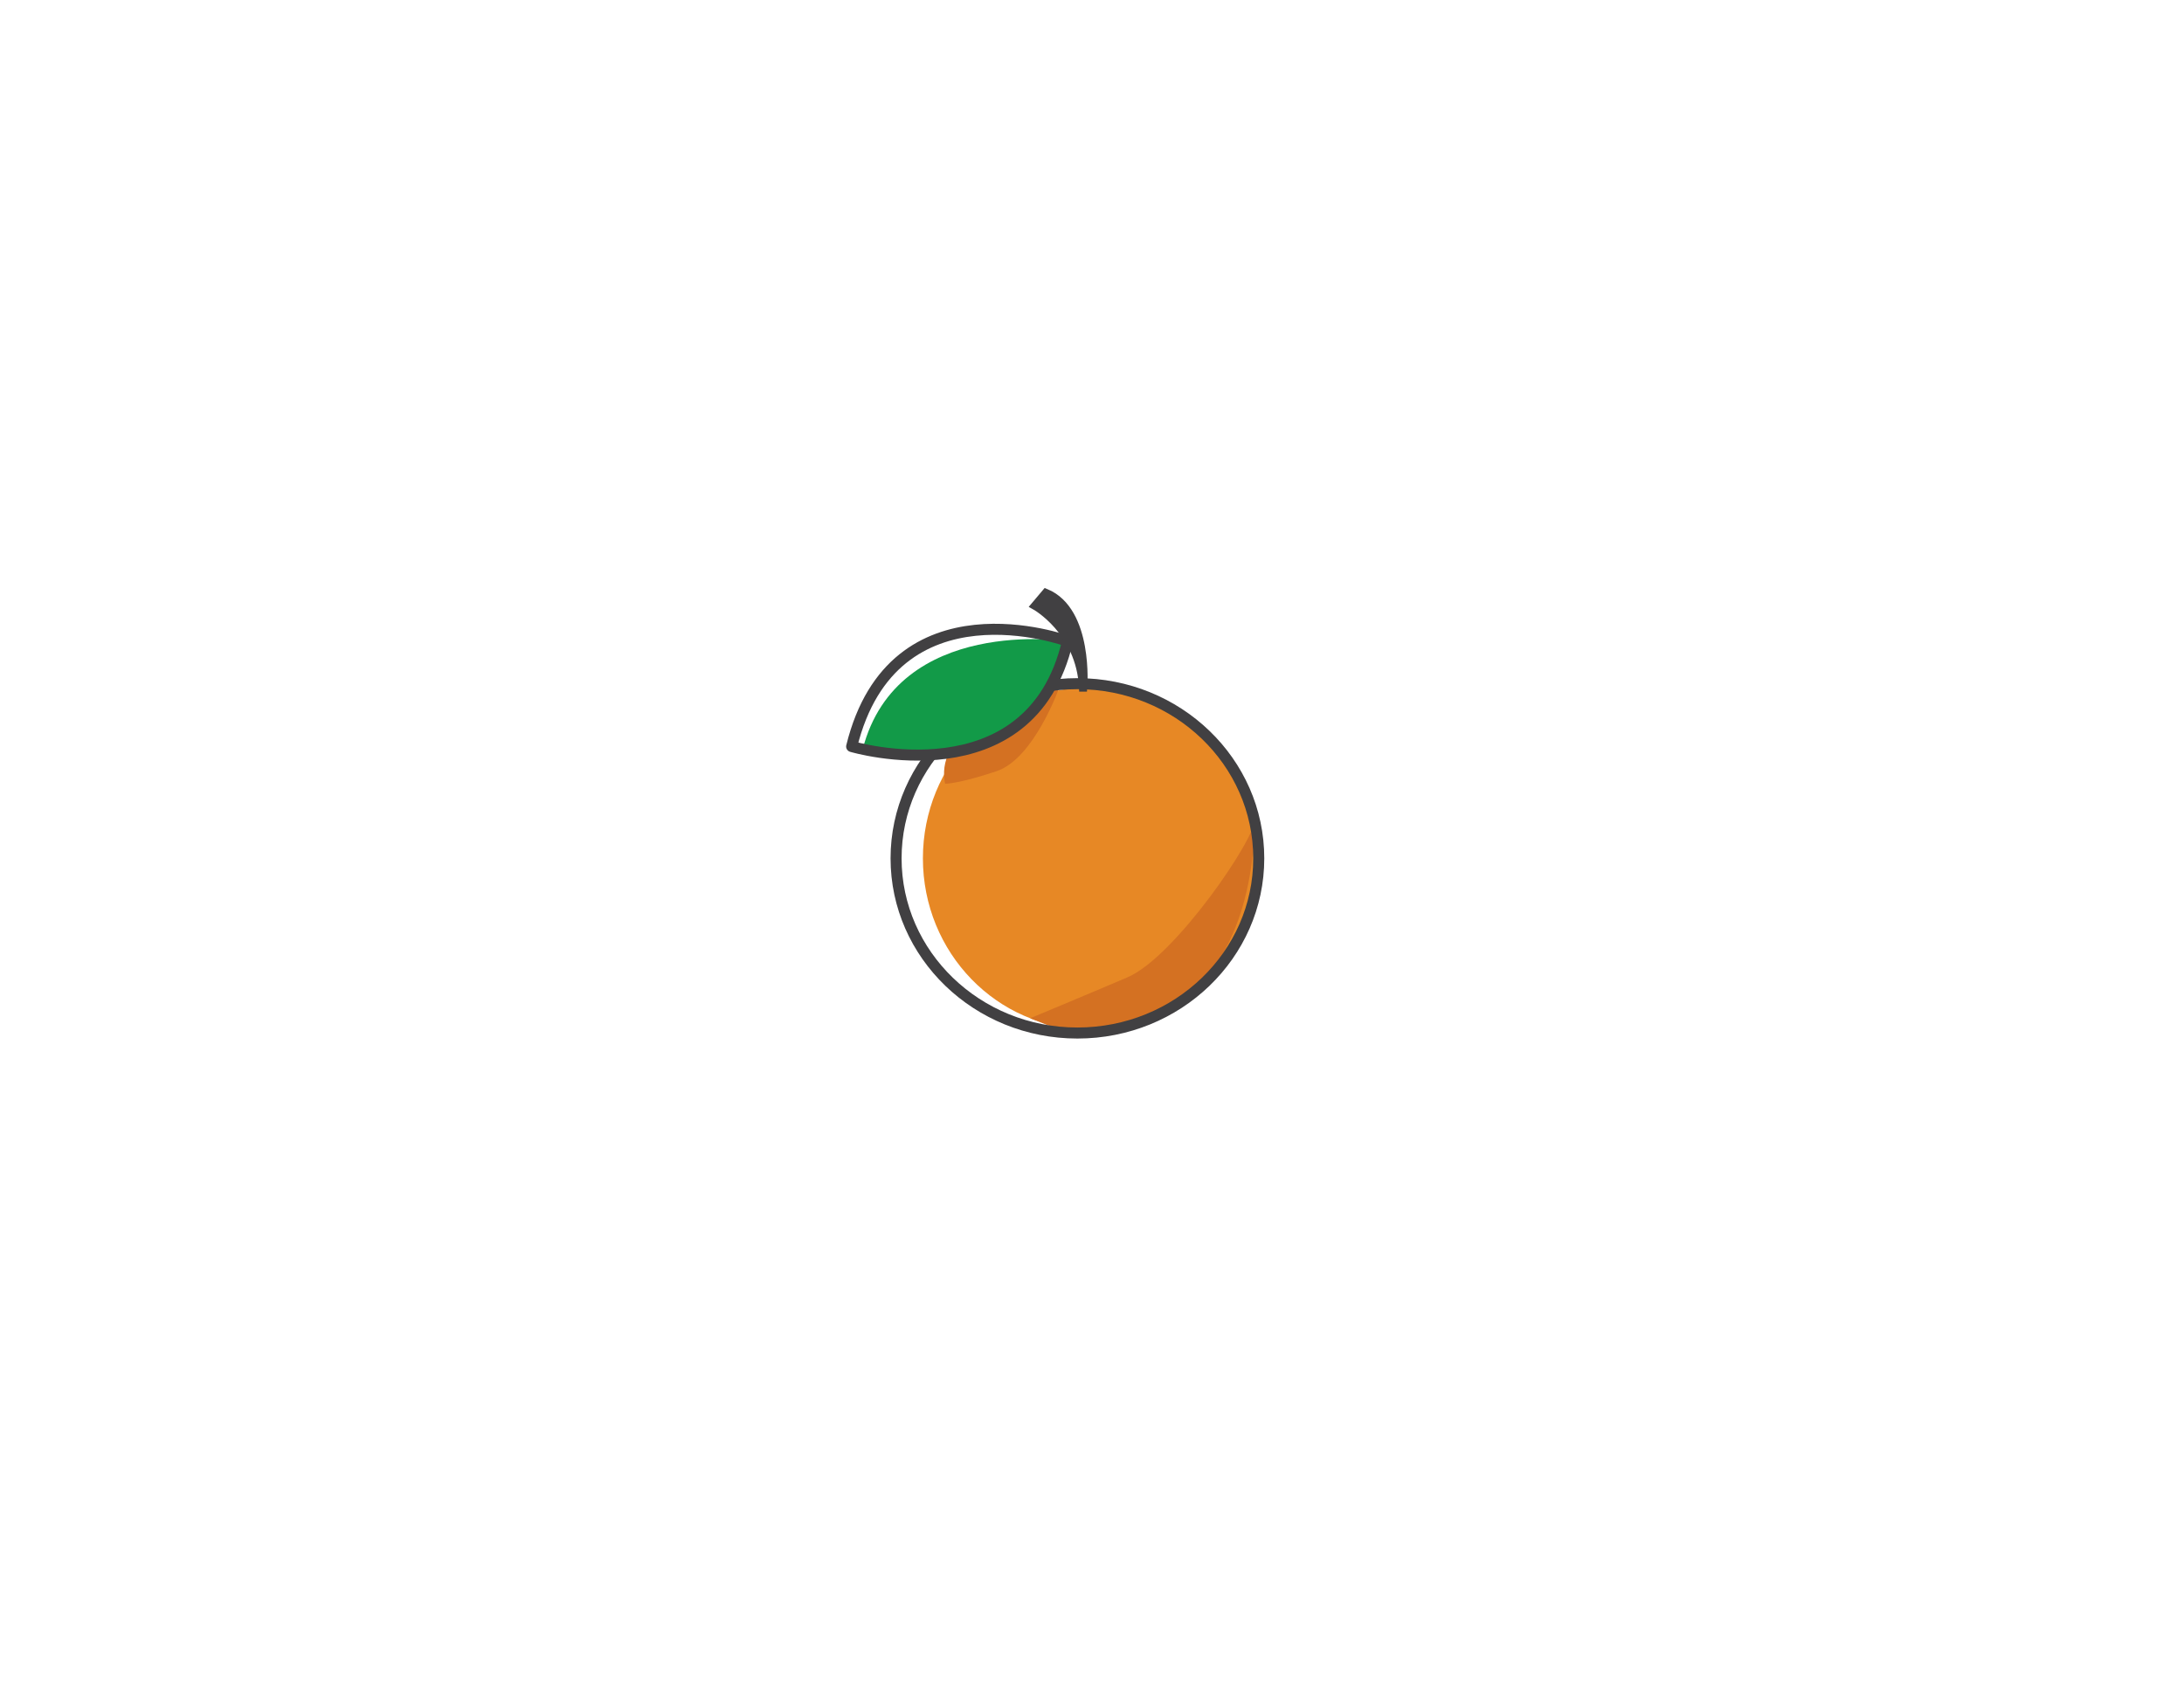
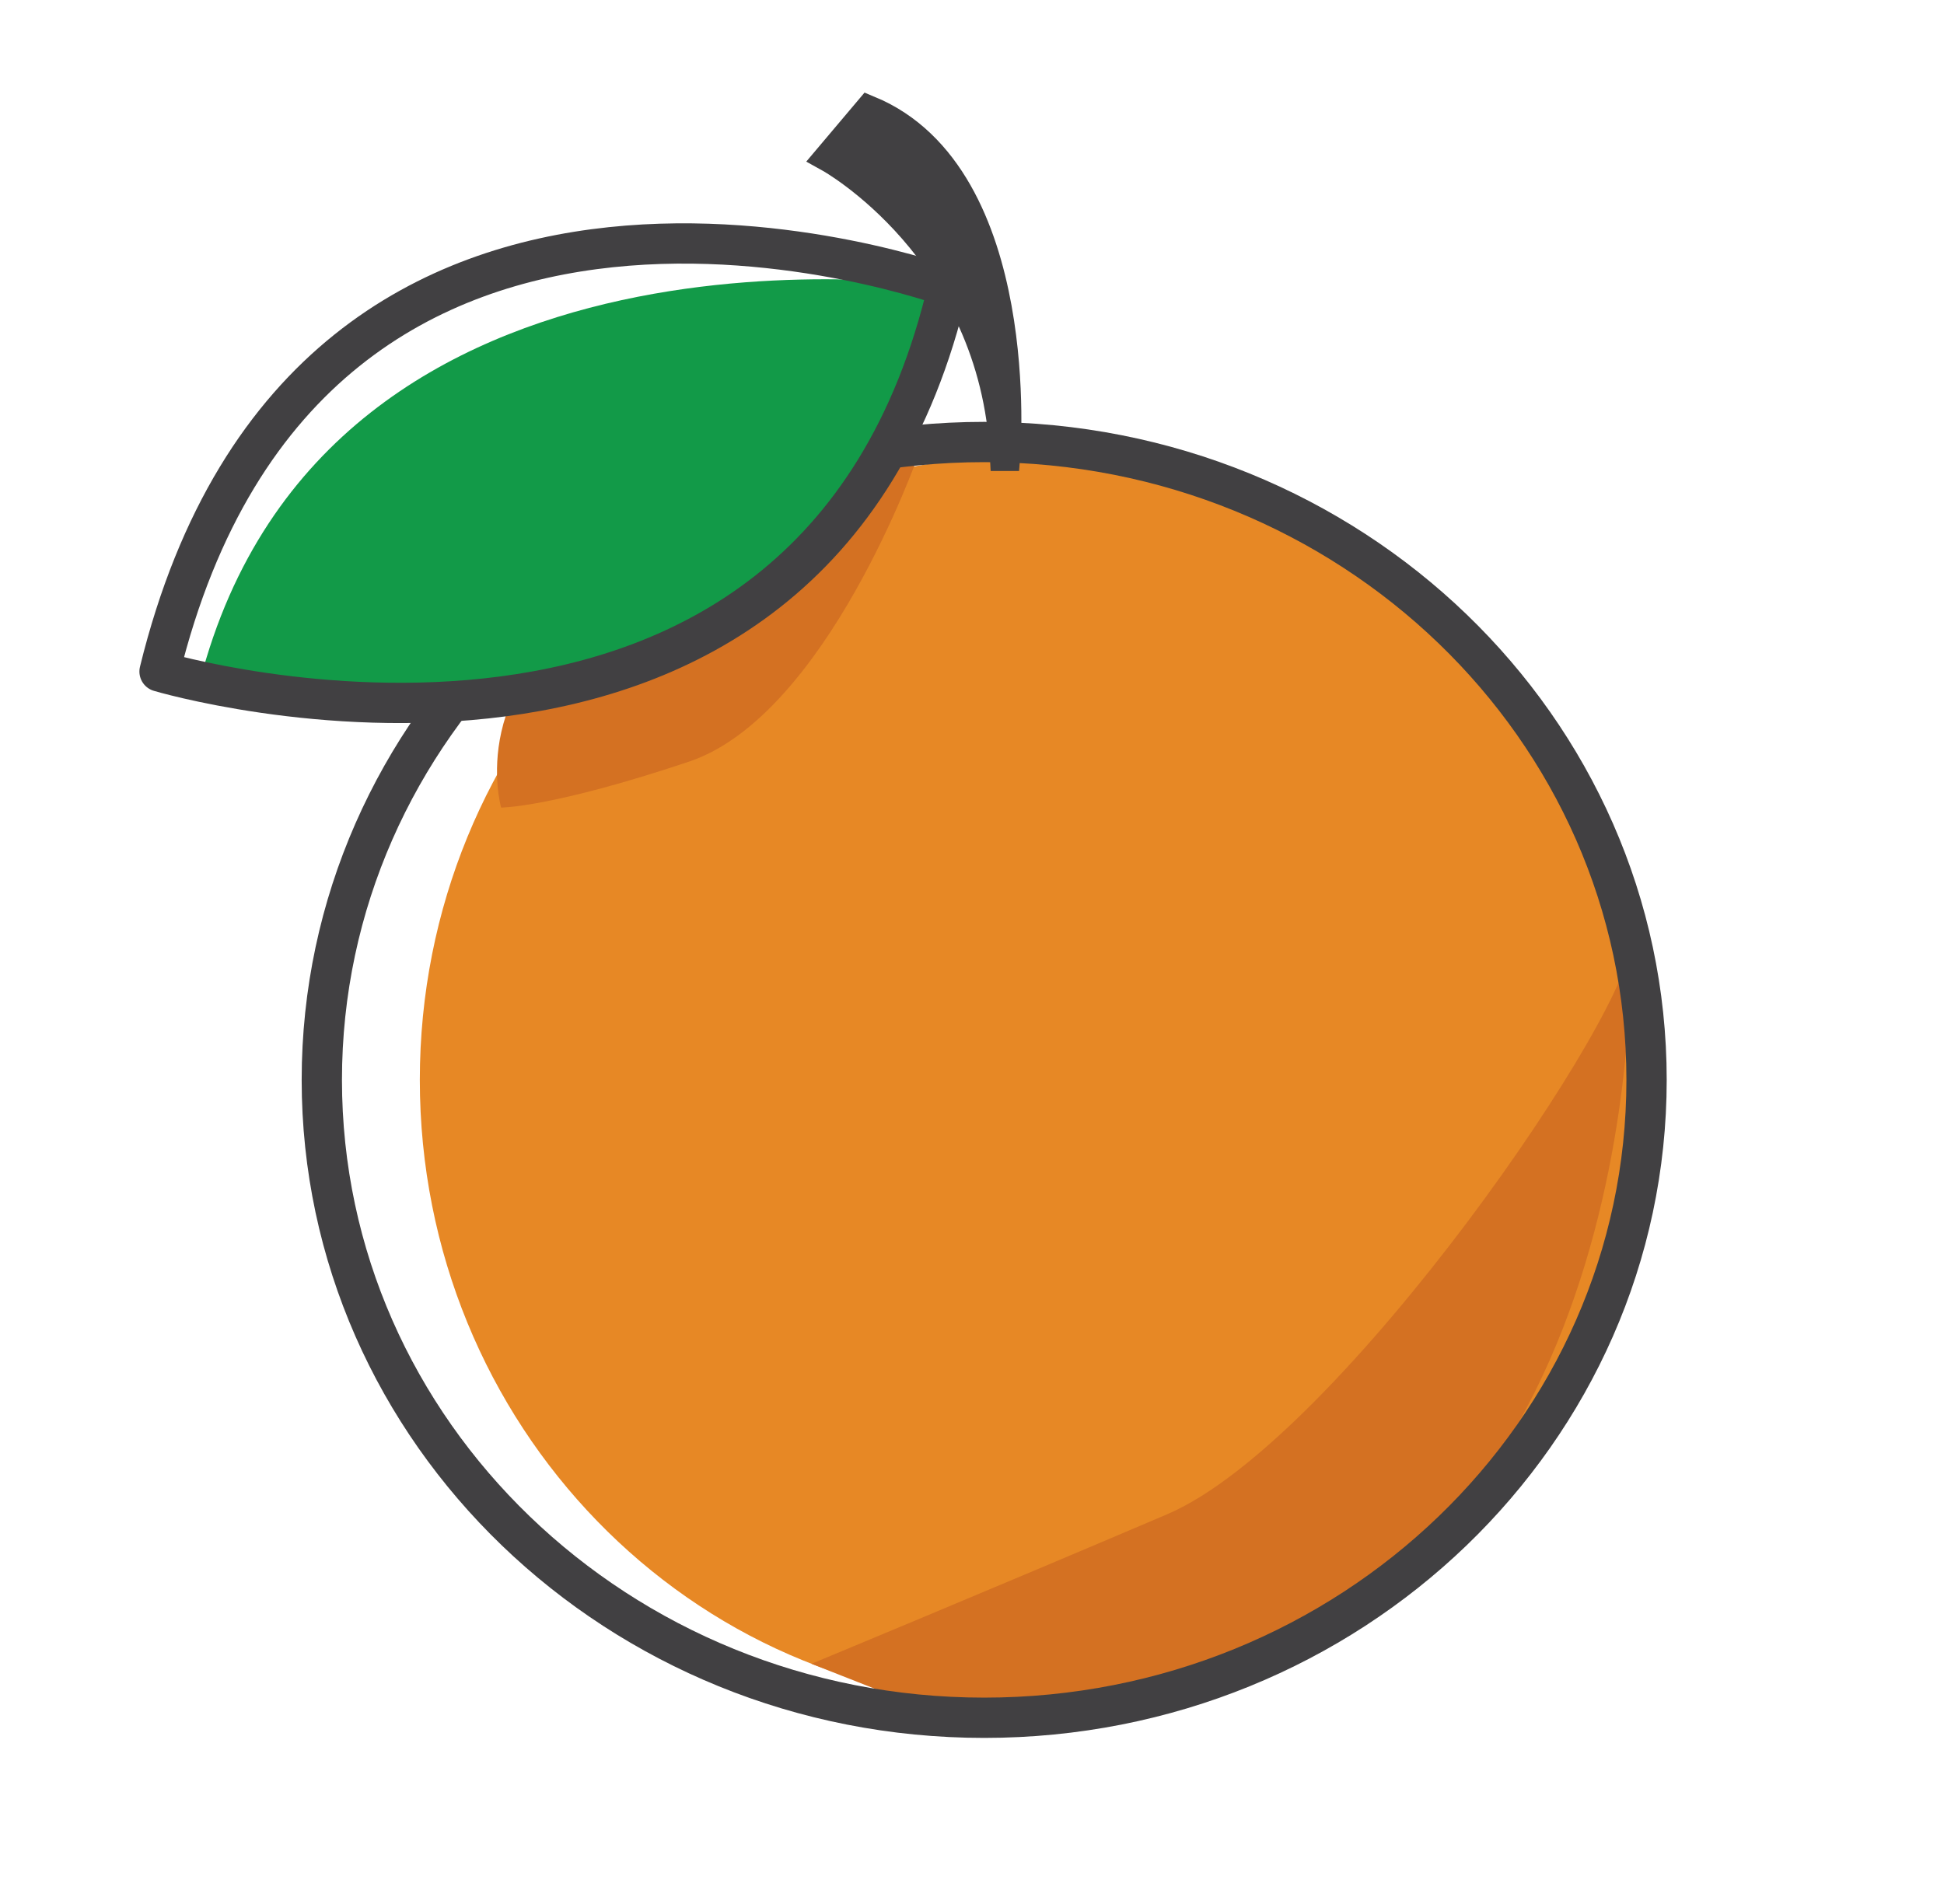
- <svg xmlns="http://www.w3.org/2000/svg" id="Layer_2" data-name="Layer 2" viewBox="0 0 792 612">
-   <ellipse cx="394.78" cy="311.23" rx="60.1" ry="61.95" fill="#e78825" />
-   <path d="M454.88,297.32s2.48,61.13-43.48,74.04l-24.27,3.2-13.57-5.35s18.02-7.47,35.3-14.84c17.29-7.37,46.89-51.02,46.01-57.05Z" fill="#d47122" />
-   <path d="M384.14,249.26s-9.08,25.79-22.74,30.37-18.65,4.56-18.65,4.56c0,0-3.74-13.12,11.44-20.89,15.18-7.77,29.95-14.04,29.95-14.04Z" fill="#d47122" />
-   <ellipse cx="390.71" cy="311.23" rx="65.76" ry="63.34" fill="none" stroke="#414042" stroke-miterlimit="10" stroke-width="4" />
-   <path d="M312.84,271.67s54.81,18.05,74.29-39.18c0,0-61.67-9.56-74.29,39.18Z" fill="#129a48" />
-   <path d="M308.84,270.68s64.87,19.32,78.29-38.2c0,0-63.22-23.22-78.29,38.2Z" fill="none" stroke="#414042" stroke-linejoin="round" stroke-width="4" />
-   <path d="M392.79,249.27s2.26-27.72-13.52-34.27l-3.9,4.62s16.39,9.07,17.41,29.65Z" fill="#414042" stroke="#414042" stroke-miterlimit="10" stroke-width="3" />
+ <svg xmlns="http://www.w3.org/2000/svg" id="Layer_2" version="1.1" viewBox="0 0 193 189">
+   <defs>
+     <style>
+       .st0 {
+         fill: #e78825;
+       }
+ 
+       .st1 {
+         stroke-linejoin: round;
+       }
+ 
+       .st1, .st2, .st3 {
+         stroke: #414042;
+       }
+ 
+       .st1, .st3 {
+         fill: none;
+         stroke-width: 4px;
+       }
+ 
+       .st2 {
+         fill: #414042;
+         stroke-width: 3px;
+       }
+ 
+       .st2, .st3 {
+         stroke-miterlimit: 10;
+       }
+ 
+       .st4 {
+         fill: #129a48;
+       }
+ 
+       .st5 {
+         fill: #d47122;
+       }
+     </style>
+   </defs>
+   <ellipse class="st0" cx="101.78" cy="107.23" rx="60.1" ry="61.95" />
+   <path class="st5" d="M161.88,93.32s2.48,61.13-43.48,74.04l-24.27,3.2-13.57-5.35s18.02-7.47,35.3-14.84c17.29-7.37,46.89-51.02,46.01-57.05h.01Z" />
+   <path class="st5" d="M91.14,45.26s-9.08,25.79-22.74,30.37-18.65,4.56-18.65,4.56c0,0-3.74-13.12,11.44-20.89,15.18-7.77,29.95-14.04,29.95-14.04h0Z" />
+   <ellipse class="st3" cx="97.71" cy="107.23" rx="65.76" ry="63.34" />
+   <path class="st4" d="M19.84,67.67s54.81,18.05,74.29-39.18c0,0-61.67-9.56-74.29,39.18Z" />
+   <path class="st1" d="M15.84,66.68s64.87,19.32,78.29-38.2c0,0-63.22-23.22-78.29,38.2Z" />
+   <path class="st2" d="M99.79,45.27s2.26-27.72-13.52-34.27l-3.9,4.62s16.39,9.07,17.41,29.65h0Z" />
</svg>
